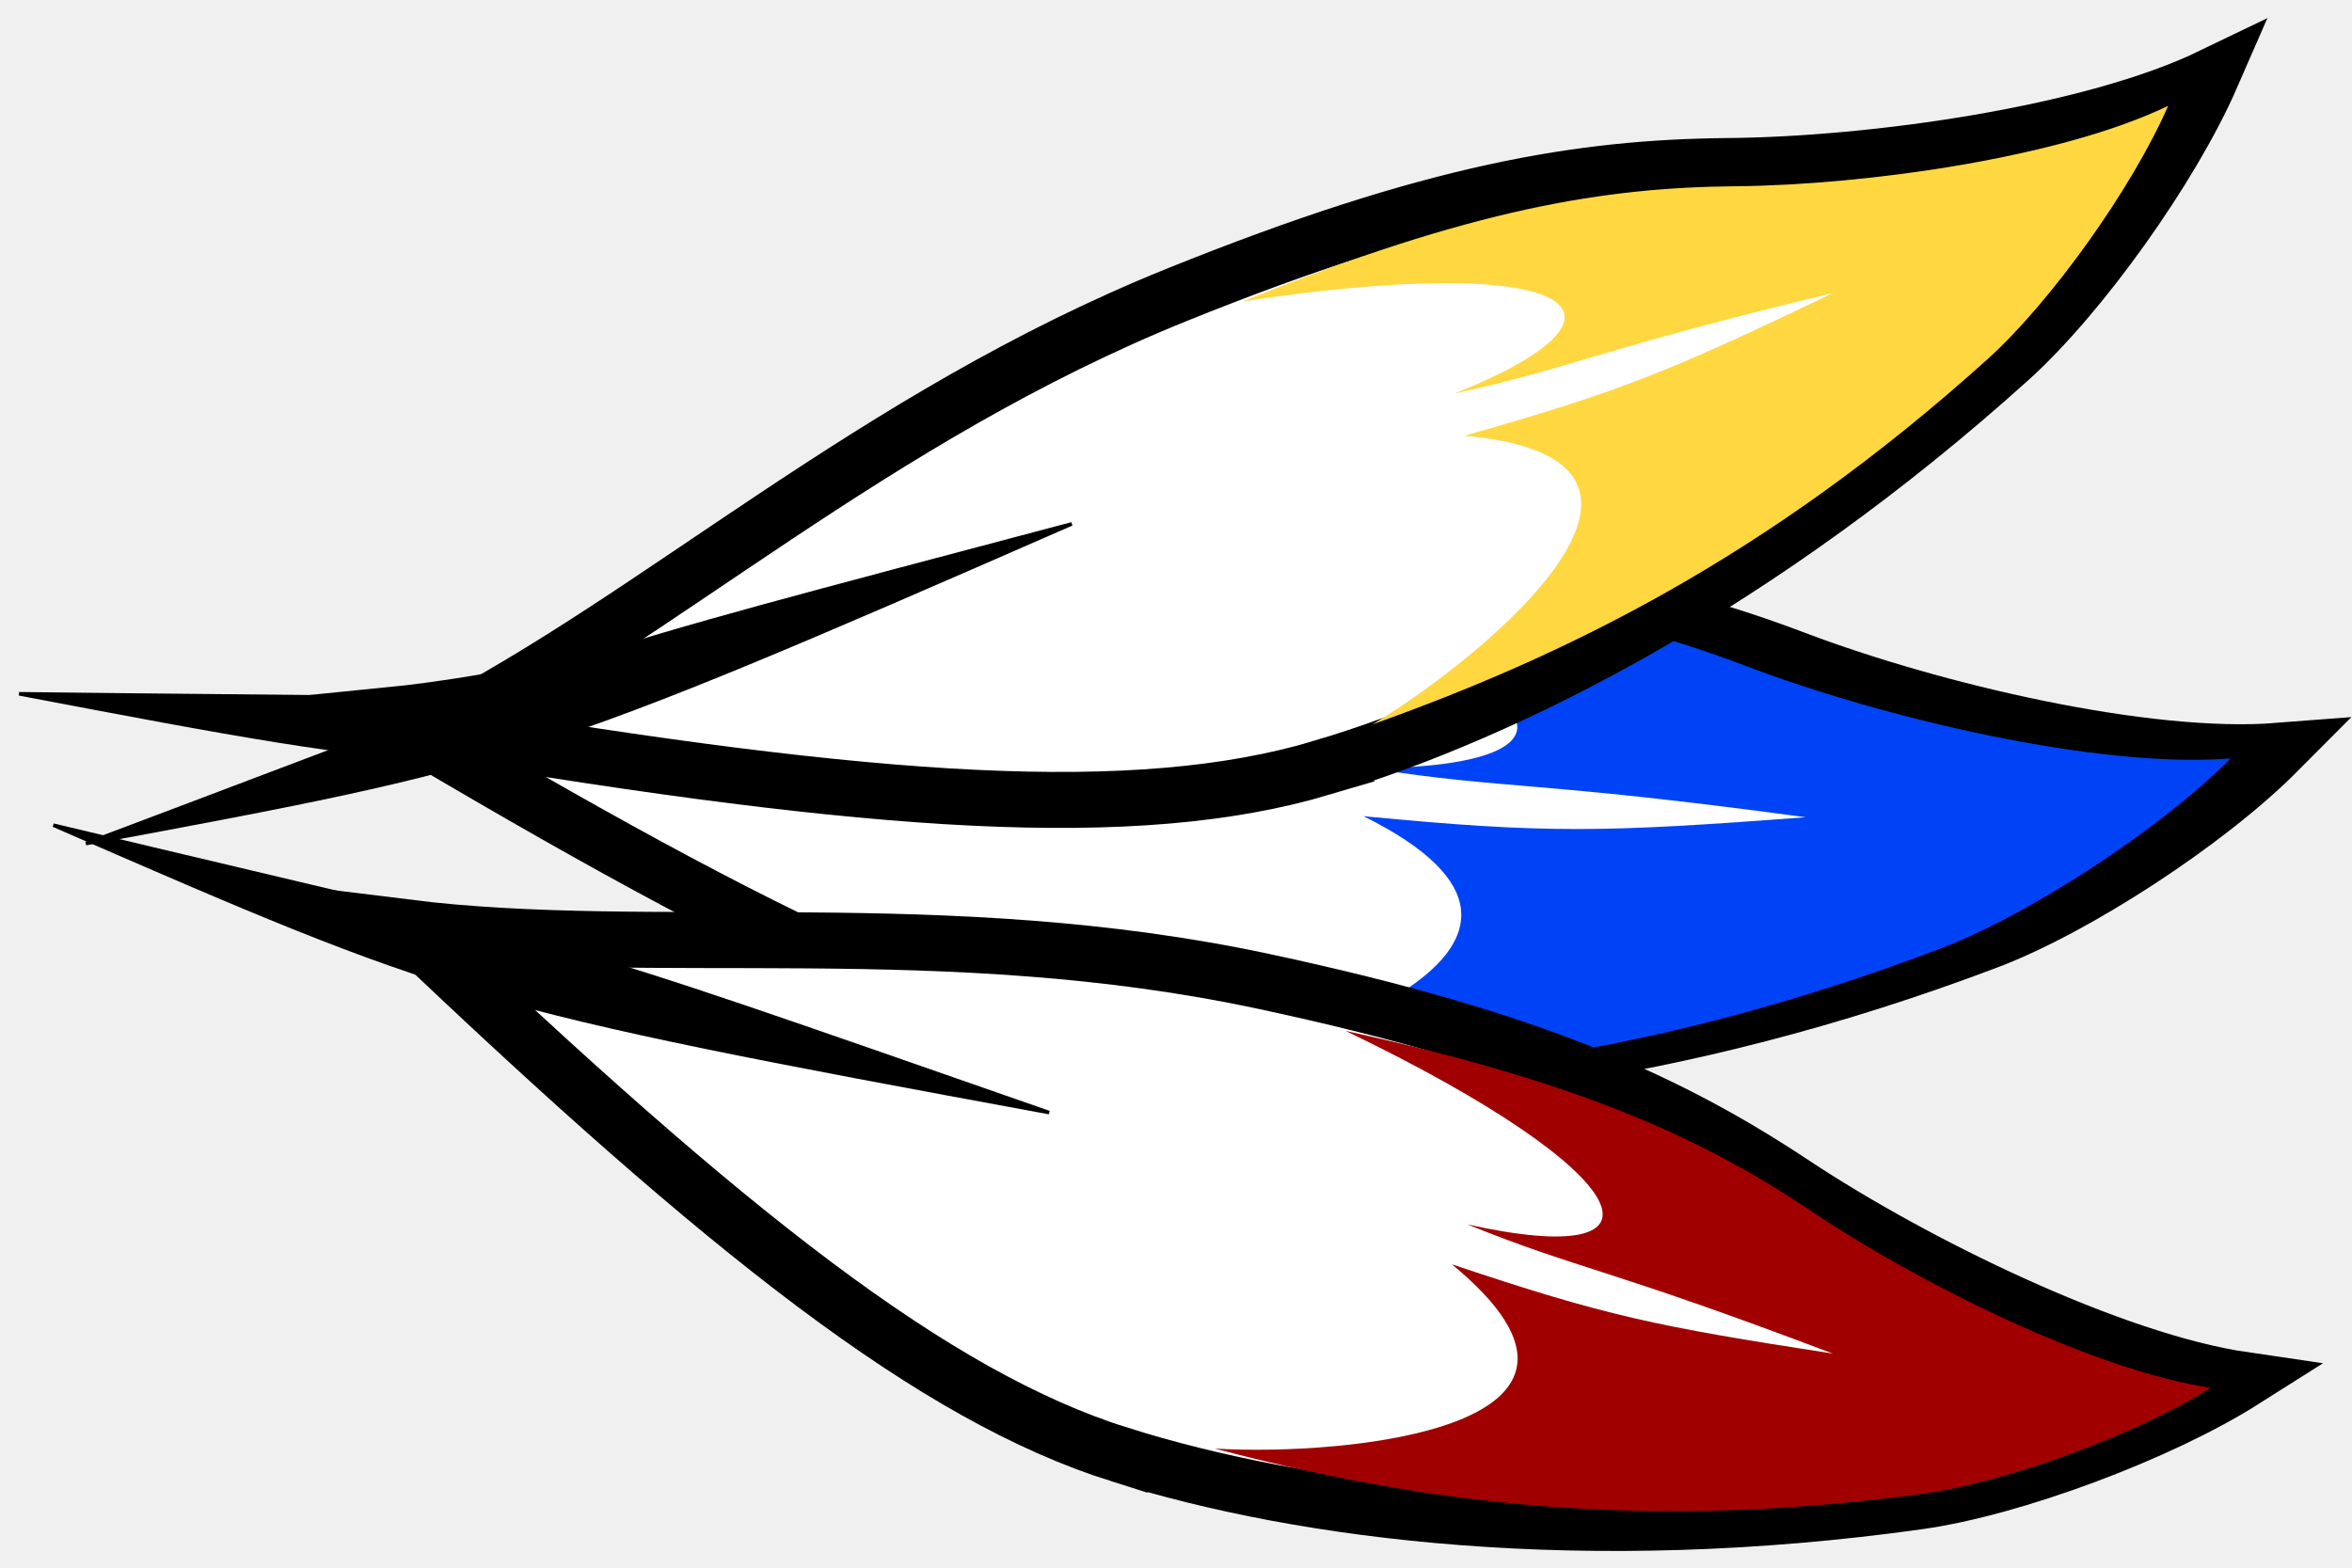
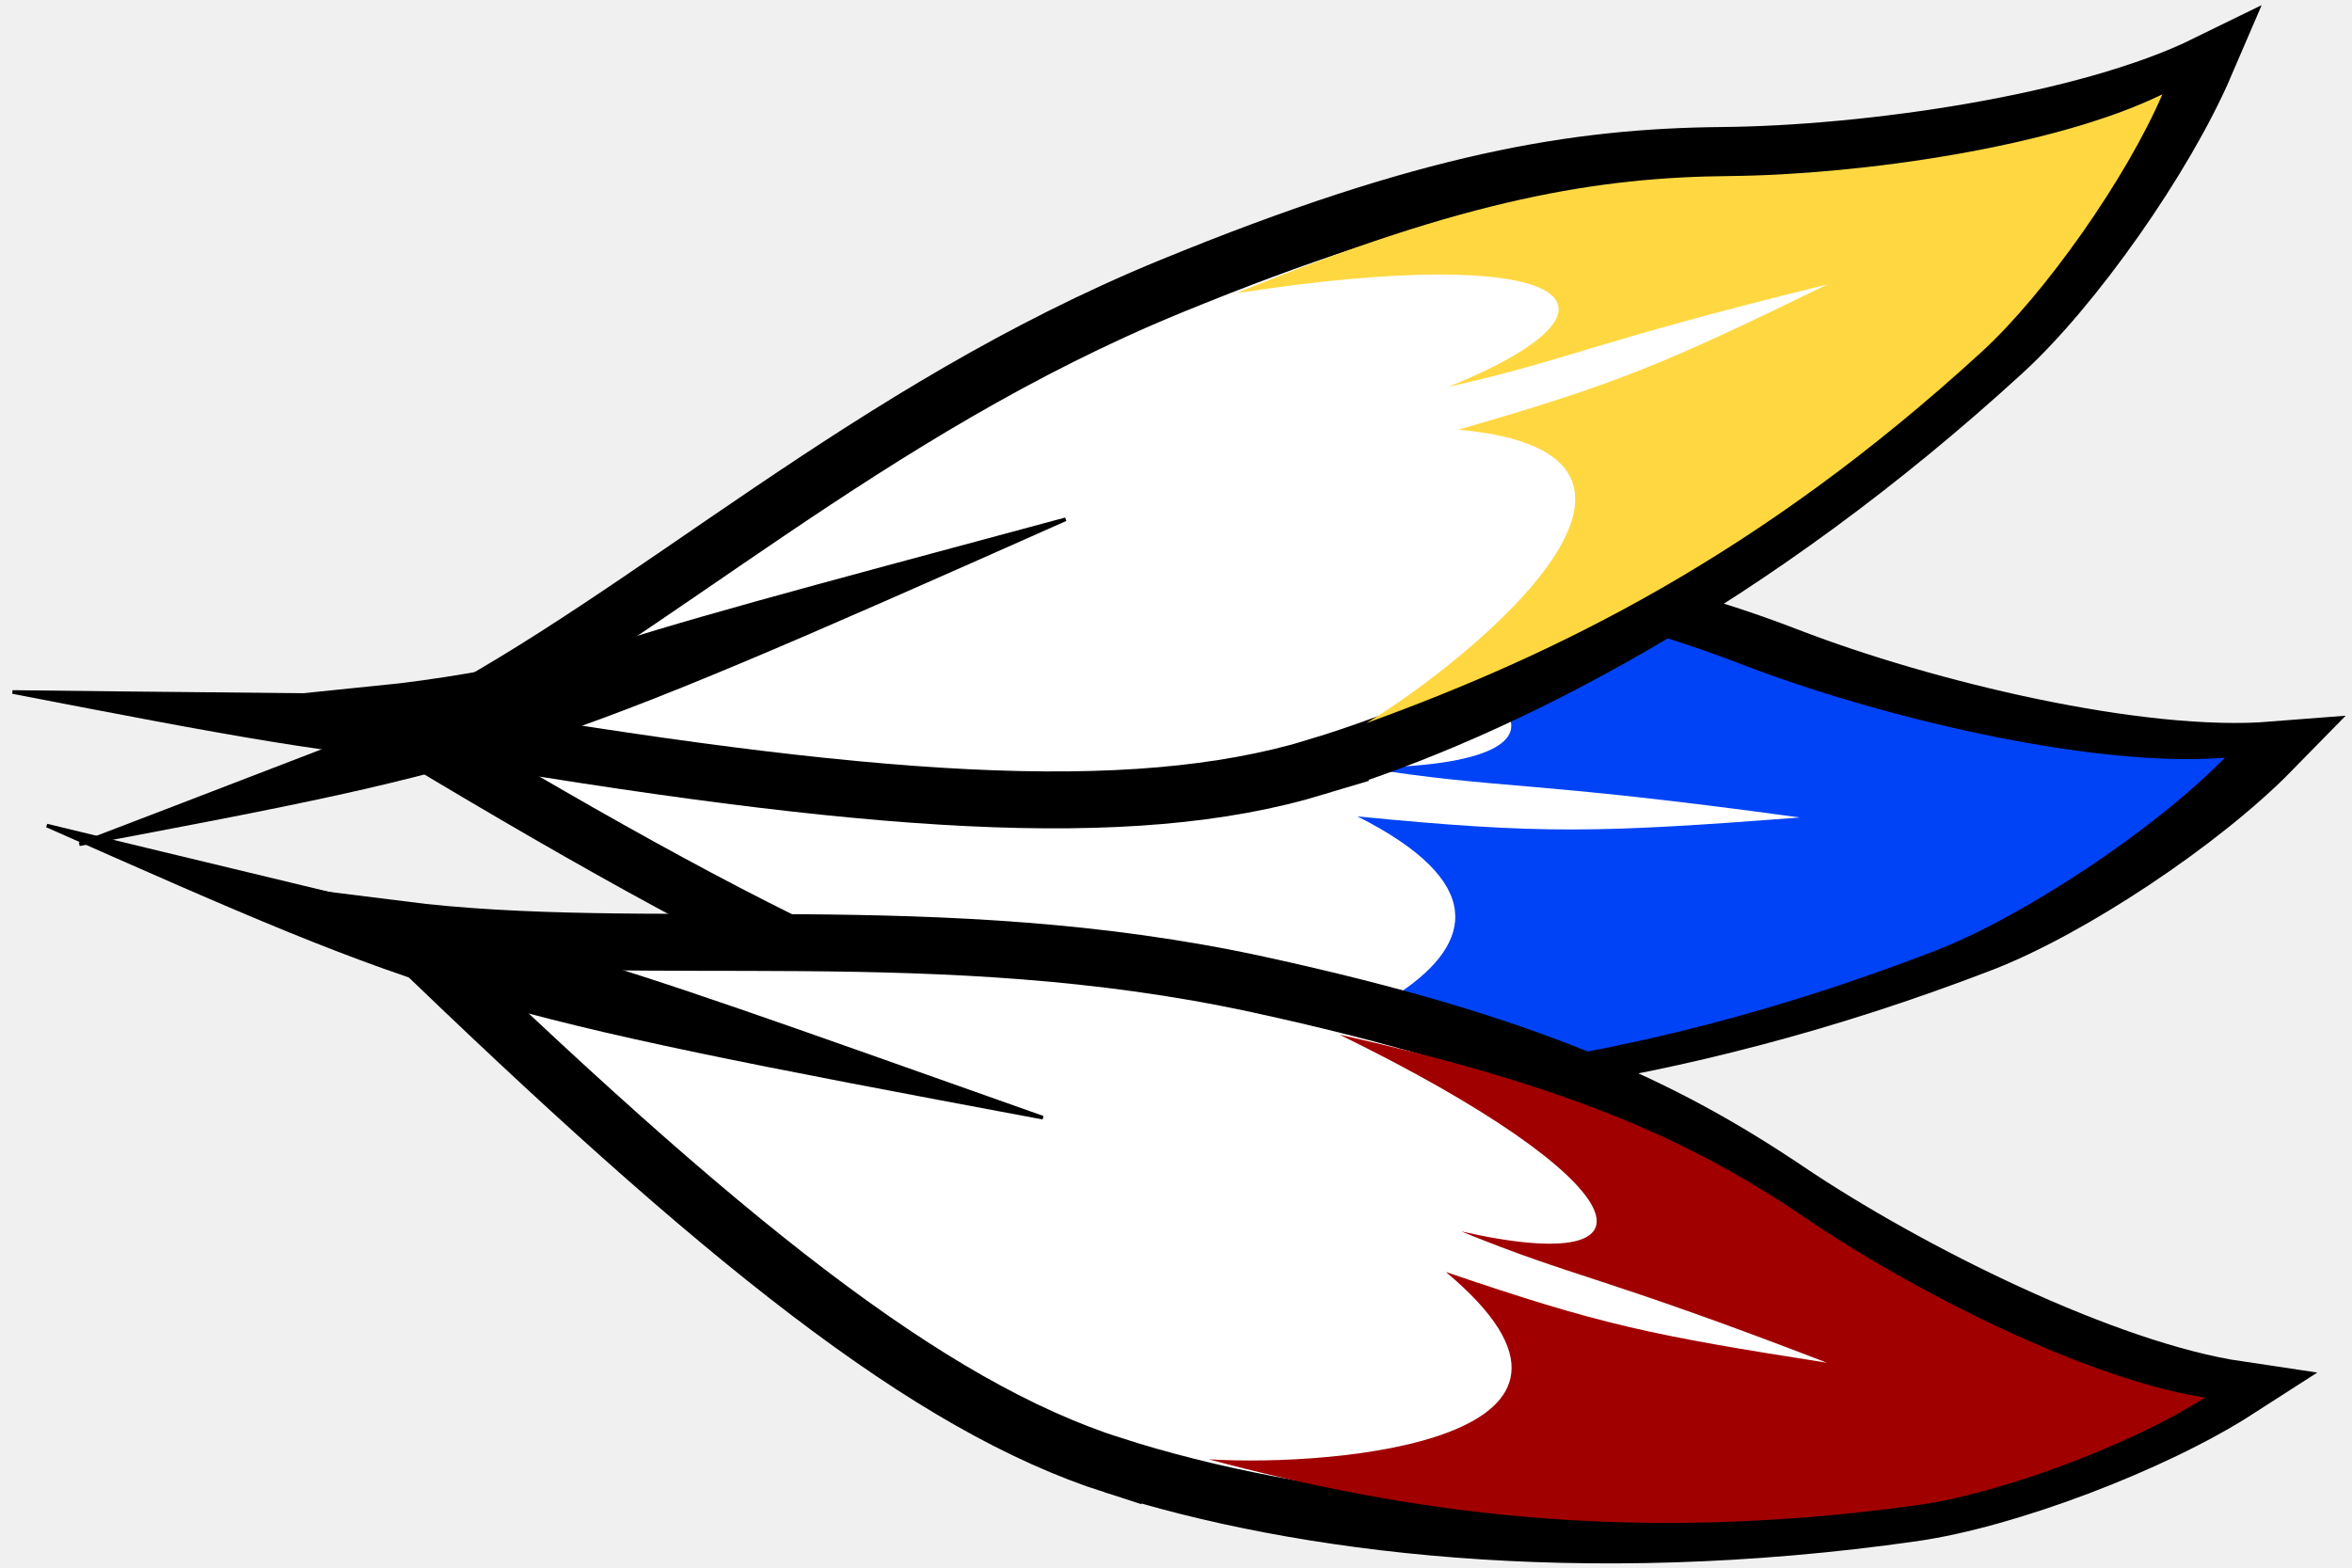
- <svg xmlns="http://www.w3.org/2000/svg" xmlns:ns1="http://www.openswatchbook.org/uri/2009/osb" id="svg2" version="1.1" width="30" height="20">
+ <svg xmlns="http://www.w3.org/2000/svg" xmlns:ns1="http://www.openswatchbook.org/uri/2009/osb" id="svg2" version="1.1" width="45" height="30">
  <defs id="defs6">
    <linearGradient id="linearGradient3934" ns1:paint="solid">
      <stop style="stop-color:#000000;stop-opacity:1;" offset="0" id="stop3936" />
    </linearGradient>
  </defs>
-   <g id="g3313" transform="matrix(0.8374038,0,0,0.8374038,-169.0771,-105)">
-     <path id="path2997-08-63" d="m 220.153,141.719 c 2.944,0.246 7.25,-0.18 12.033,-1.994 1.345,-0.51 3.342,-1.811 4.423,-2.898 -2.023,0.158 -5.276,-0.61 -7.358,-1.399 -2.082,-0.79 -4.307,-1.274 -8.54,-1.223 -4.979,0.06 -9.154,1.711 -12.93,2.085 5.832,3.485 9.426,5.184 12.37,5.43 z" style="fill:#ffffff;fill-opacity:1;stroke:#000000;stroke-width:0.853;stroke-miterlimit:4;stroke-opacity:1;stroke-dasharray:none" />
-     <path id="path2997-9-0" d="m 219.427,141.834 c 3.398,0.098 7.25,-0.18 12.033,-1.994 1.345,-0.51 3.342,-1.811 4.423,-2.898 -2.023,0.158 -5.276,-0.61 -7.358,-1.399 -2.082,-0.79 -4.307,-1.274 -8.54,-1.223 5.569,1.25 6.54,2.739 2.793,2.773 2.124,0.331 2.454,0.18 6.633,0.745 -3.068,0.23 -3.929,0.254 -6.736,-0.016 3.989,1.981 -1.057,3.638 -3.249,4.012 z" style="fill:#0043f6;fill-opacity:1;stroke:none" />
-     <path id="path2997-04-9" d="m 202.197,135.957 c 8.987,0.11 7.092,-0.062 15.759,0.918 -8.997,0.367 -9.247,0.321 -15.759,-0.918 z" style="fill:#000000;fill-opacity:1;stroke:#000000;stroke-width:0.054;stroke-linecap:round;stroke-linejoin:miter;stroke-miterlimit:4;stroke-opacity:1;stroke-dasharray:none" />
-     <path id="path2997-08-5-68" d="m 222.037,137.084 c 2.832,-0.841 6.689,-2.802 10.487,-6.229 1.068,-0.964 2.455,-2.901 3.068,-4.307 -1.827,0.882 -5.137,1.349 -7.363,1.369 -2.226,0.021 -4.476,0.378 -8.4,1.963 -4.617,1.864 -7.908,4.92 -11.289,6.64 6.699,1.128 10.665,1.406 13.498,0.565 z" style="fill:#ffffff;fill-opacity:1;stroke:#000000;stroke-width:0.853;stroke-miterlimit:4;stroke-opacity:1;stroke-dasharray:none" />
-     <path id="path2997-9-2-2" d="m 222.807,136.425 c 2.864,-1.022 5.983,-2.506 9.38,-5.572 0.955,-0.862 2.196,-2.595 2.744,-3.853 -1.634,0.789 -4.595,1.206 -6.586,1.225 -1.991,0.018 -4.003,0.338 -7.514,1.756 5.047,-0.768 6.34,0.158 3.229,1.403 1.877,-0.414 2.103,-0.648 5.77,-1.534 -2.482,1.189 -3.192,1.488 -5.619,2.176 3.968,0.355 0.302,3.375 -1.404,4.4 z" style="fill:#ffd841;fill-opacity:1;stroke:none" />
-     <path id="path2997-04-1-96" d="m 203.215,138.239 c 8.413,-3.163 6.585,-2.634 15.016,-4.87 -8.249,3.61 -8.499,3.658 -15.016,4.87 z" style="fill:#000000;fill-opacity:1;stroke:#000000;stroke-width:0.054;stroke-linecap:round;stroke-linejoin:miter;stroke-miterlimit:4;stroke-opacity:1;stroke-dasharray:none" />
-     <path id="path2997-08-6-9" d="m 218.958,147.546 c 2.817,0.89 7.111,1.426 12.176,0.715 1.425,-0.2 3.659,-1.028 4.955,-1.849 -2.008,-0.293 -5.011,-1.761 -6.866,-2.991 -1.856,-1.23 -3.919,-2.194 -8.058,-3.08 -4.869,-1.042 -9.306,-0.355 -13.071,-0.824 4.918,4.687 8.047,7.14 10.864,8.03 z" style="fill:#ffffff;fill-opacity:1;stroke:#000000;stroke-width:0.853;stroke-miterlimit:4;stroke-opacity:1;stroke-dasharray:none" />
-     <path id="path2997-9-3-8" d="m 220.419,147.459 c 2.909,0.764 6.284,1.294 10.769,0.686 1.261,-0.171 3.242,-0.893 4.391,-1.614 -1.775,-0.268 -4.425,-1.58 -6.061,-2.677 -1.636,-1.097 -3.457,-1.959 -7.115,-2.761 4.55,2.19 5.088,3.668 1.853,2.948 1.764,0.71 2.079,0.645 5.567,1.968 -2.69,-0.415 -3.436,-0.566 -5.802,-1.36 3.042,2.505 -1.638,2.924 -3.602,2.808 z" style="fill:#a10000;fill-opacity:1;stroke:none" />
-     <path id="path2997-04-13-2" d="m 202.719,137.959 c 8.741,2.093 6.93,1.507 15.167,4.378 -8.855,-1.631 -9.089,-1.731 -15.167,-4.378 z" style="fill:#000000;fill-opacity:1;stroke:#000000;stroke-width:0.054;stroke-linecap:round;stroke-linejoin:miter;stroke-miterlimit:4;stroke-opacity:1;stroke-dasharray:none" />
+   <g id="g3313" transform="matrix(0.8374038,0,0,0.8374038,-169.0771,-95)">
+     <g id="g2994" transform="matrix(1.500529,0,0,1.524888,-101.2092,-78.06016)">
+       <path style="fill:#ffffff;fill-opacity:1;stroke:#000000;stroke-width:0.853;stroke-miterlimit:4;stroke-opacity:1;stroke-dasharray:none" d="m 220.153,141.719 c 2.944,0.246 7.25,-0.18 12.033,-1.994 1.345,-0.51 3.342,-1.811 4.423,-2.898 -2.023,0.158 -5.276,-0.61 -7.358,-1.399 -2.082,-0.79 -4.307,-1.274 -8.54,-1.223 -4.979,0.06 -9.154,1.711 -12.93,2.085 5.832,3.485 9.426,5.184 12.37,5.43 z" id="path2997-08-63" />
+       <path style="fill:#0043f6;fill-opacity:1;stroke:none" d="m 219.427,141.834 c 3.398,0.098 7.25,-0.18 12.033,-1.994 1.345,-0.51 3.342,-1.811 4.423,-2.898 -2.023,0.158 -5.276,-0.61 -7.358,-1.399 -2.082,-0.79 -4.307,-1.274 -8.54,-1.223 5.569,1.25 6.54,2.739 2.793,2.773 2.124,0.331 2.454,0.18 6.633,0.745 -3.068,0.23 -3.929,0.254 -6.736,-0.016 3.989,1.981 -1.057,3.638 -3.249,4.012 z" id="path2997-9-0" />
+       <path style="fill:#000000;fill-opacity:1;stroke:#000000;stroke-width:0.054;stroke-linecap:round;stroke-linejoin:miter;stroke-miterlimit:4;stroke-opacity:1;stroke-dasharray:none" d="m 202.197,135.957 c 8.987,0.11 7.092,-0.062 15.759,0.918 -8.997,0.367 -9.247,0.321 -15.759,-0.918 z" id="path2997-04-9" />
+       <path style="fill:#ffffff;fill-opacity:1;stroke:#000000;stroke-width:0.853;stroke-miterlimit:4;stroke-opacity:1;stroke-dasharray:none" d="m 222.037,137.084 c 2.832,-0.841 6.689,-2.802 10.487,-6.229 1.068,-0.964 2.455,-2.901 3.068,-4.307 -1.827,0.882 -5.137,1.349 -7.363,1.369 -2.226,0.021 -4.476,0.378 -8.4,1.963 -4.617,1.864 -7.908,4.92 -11.289,6.64 6.699,1.128 10.665,1.406 13.498,0.565 z" id="path2997-08-5-68" />
+       <path style="fill:#ffd841;fill-opacity:1;stroke:none" d="m 222.807,136.425 c 2.864,-1.022 5.983,-2.506 9.38,-5.572 0.955,-0.862 2.196,-2.595 2.744,-3.853 -1.634,0.789 -4.595,1.206 -6.586,1.225 -1.991,0.018 -4.003,0.338 -7.514,1.756 5.047,-0.768 6.34,0.158 3.229,1.403 1.877,-0.414 2.103,-0.648 5.77,-1.534 -2.482,1.189 -3.192,1.488 -5.619,2.176 3.968,0.355 0.302,3.375 -1.404,4.4 z" id="path2997-9-2-2" />
+       <path style="fill:#000000;fill-opacity:1;stroke:#000000;stroke-width:0.054;stroke-linecap:round;stroke-linejoin:miter;stroke-miterlimit:4;stroke-opacity:1;stroke-dasharray:none" d="m 203.215,138.239 c 8.413,-3.163 6.585,-2.634 15.016,-4.87 -8.249,3.61 -8.499,3.658 -15.016,4.87 z" id="path2997-04-1-96" />
+       <path style="fill:#ffffff;fill-opacity:1;stroke:#000000;stroke-width:0.853;stroke-miterlimit:4;stroke-opacity:1;stroke-dasharray:none" d="m 218.958,147.546 c 2.817,0.89 7.111,1.426 12.176,0.715 1.425,-0.2 3.659,-1.028 4.955,-1.849 -2.008,-0.293 -5.011,-1.761 -6.866,-2.991 -1.856,-1.23 -3.919,-2.194 -8.058,-3.08 -4.869,-1.042 -9.306,-0.355 -13.071,-0.824 4.918,4.687 8.047,7.14 10.864,8.03 z" id="path2997-08-6-9" />
+       <path style="fill:#a10000;fill-opacity:1;stroke:none" d="m 220.419,147.459 c 2.909,0.764 6.284,1.294 10.769,0.686 1.261,-0.171 3.242,-0.893 4.391,-1.614 -1.775,-0.268 -4.425,-1.58 -6.061,-2.677 -1.636,-1.097 -3.457,-1.959 -7.115,-2.761 4.55,2.19 5.088,3.668 1.853,2.948 1.764,0.71 2.079,0.645 5.567,1.968 -2.69,-0.415 -3.436,-0.566 -5.802,-1.36 3.042,2.505 -1.638,2.924 -3.602,2.808 z" id="path2997-9-3-8" />
+       <path style="fill:#000000;fill-opacity:1;stroke:#000000;stroke-width:0.054;stroke-linecap:round;stroke-linejoin:miter;stroke-miterlimit:4;stroke-opacity:1;stroke-dasharray:none" d="m 202.719,137.959 c 8.741,2.093 6.93,1.507 15.167,4.378 -8.855,-1.631 -9.089,-1.731 -15.167,-4.378 z" id="path2997-04-13-2" />
+     </g>
  </g>
</svg>
